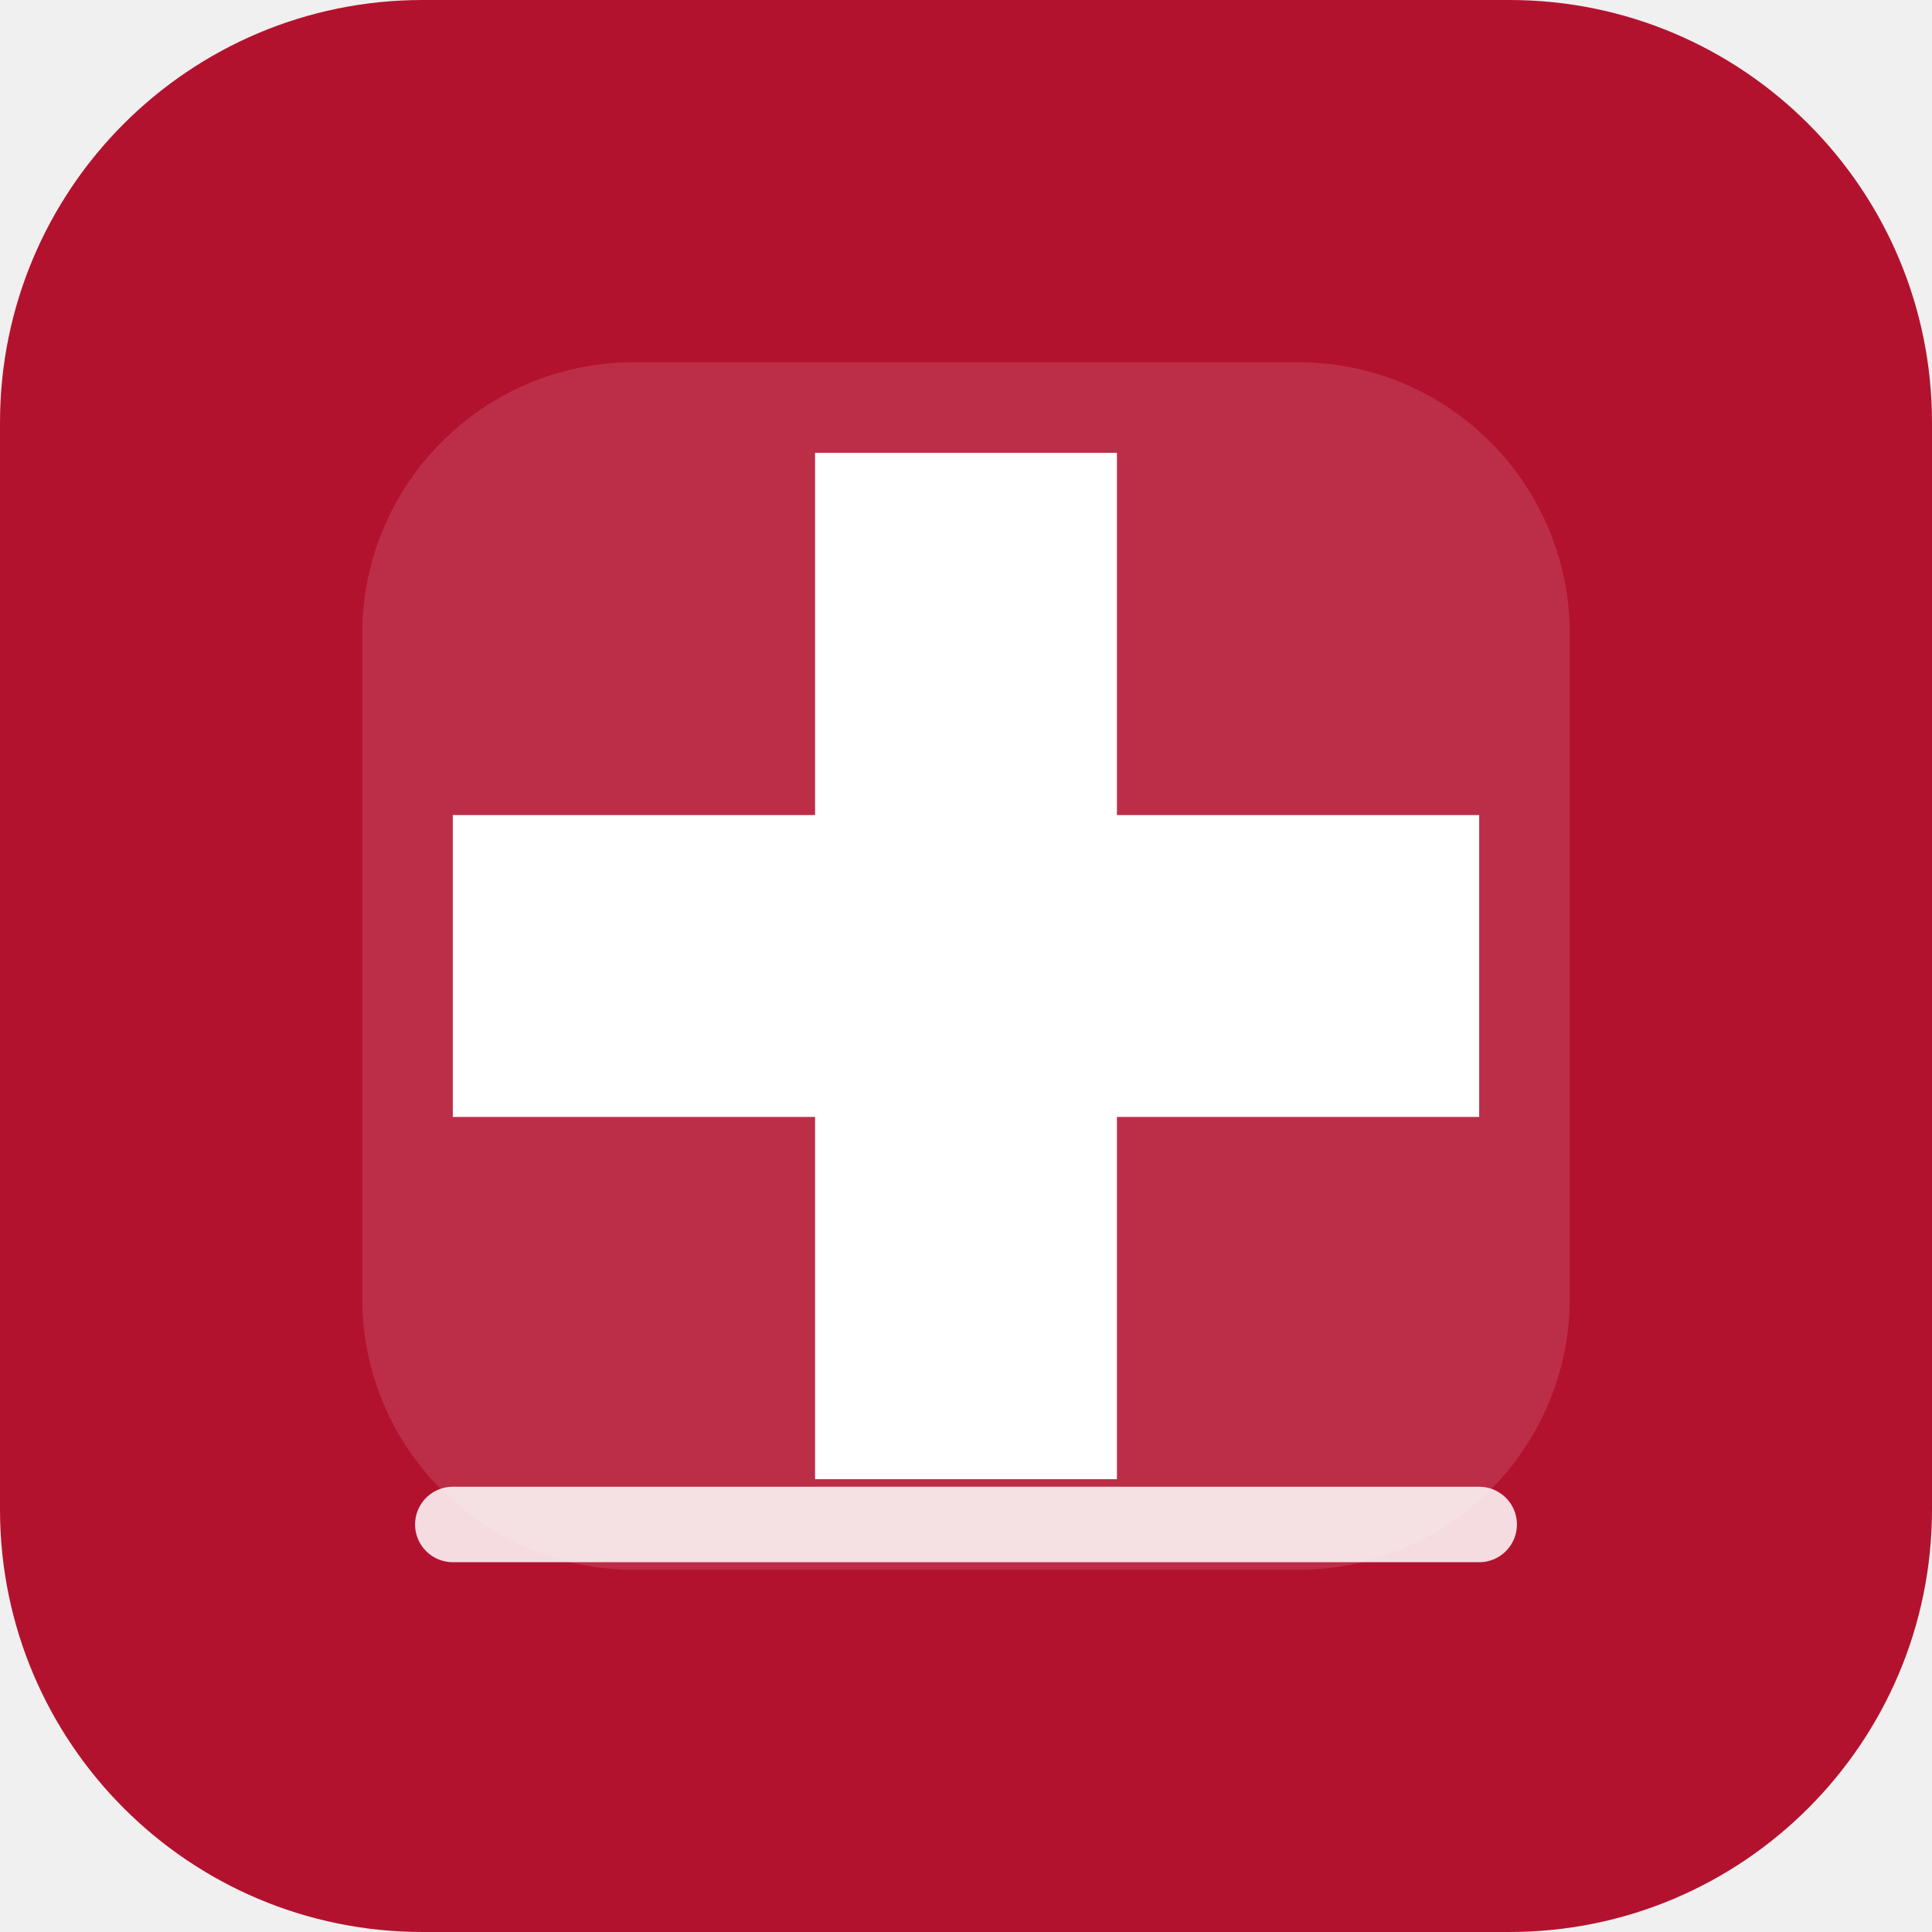
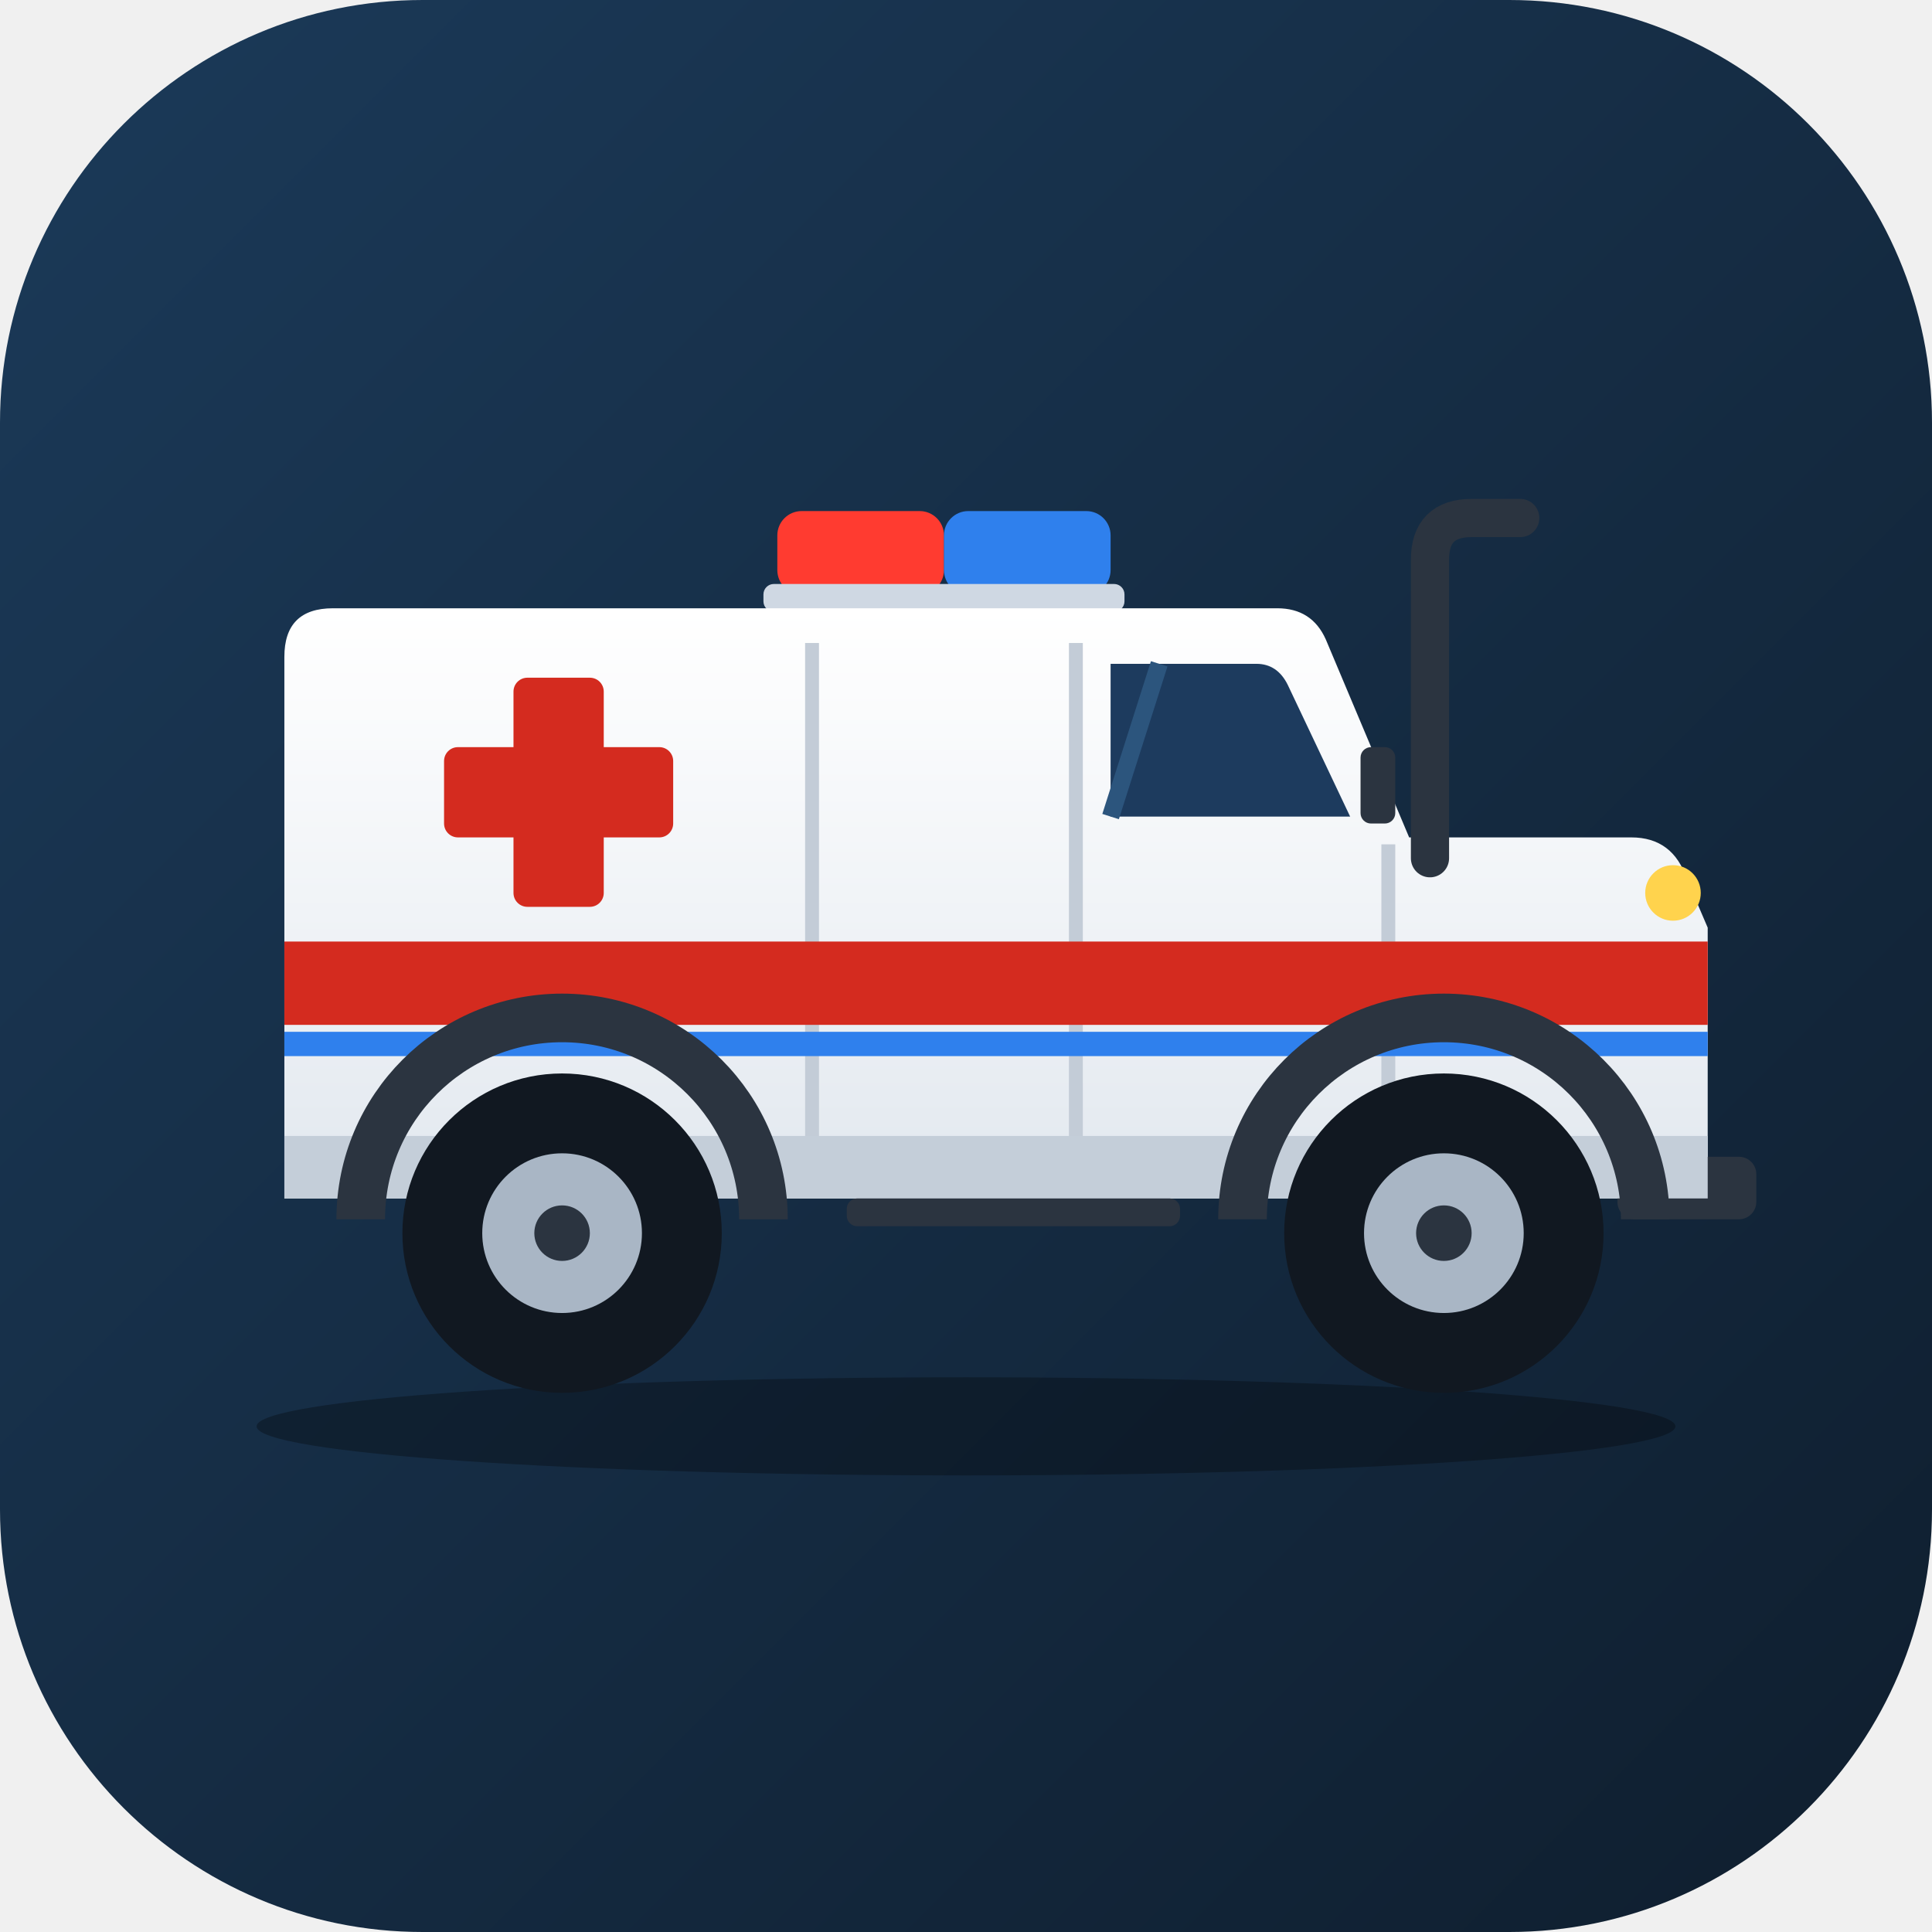
<svg xmlns="http://www.w3.org/2000/svg" viewBox="0 0 512 512">
-   <rect width="512" height="512" rx="112" fill="#b3122e" />
-   <rect x="96" y="96" width="320" height="320" rx="72" fill="#ffffff" opacity=".12" />
-   <path d="M216 120h80v96h96v80h-96v96h-80v-96h-96v-80h96z" fill="#ffffff" />
-   <path d="M120 404h272" stroke="#ffffff" stroke-width="20" stroke-linecap="round" opacity=".85" />
+   <defs>
+     <linearGradient id="fond" x1="0" y1="0" x2="1" y2="1">
+       <stop offset="0" stop-color="#1b3a59" />
+       <stop offset="1" stop-color="#0f1e2e" />
+     </linearGradient>
+     <linearGradient id="caisse" x1="0" y1="0" x2="0" y2="1">
+       <stop offset="0" stop-color="#ffffff" />
+       <stop offset="1" stop-color="#e2e8ef" />
+     </linearGradient>
+   </defs>
+   <rect width="512" height="512" rx="112" fill="url(#fond)" />
+   <ellipse cx="256" cy="378" rx="188" ry="13" fill="#000" opacity=".3" />
+   <g transform="translate(22 14) scale(0.92)">
+     <rect x="200" y="132" width="48" height="24" rx="7" fill="#ff3b30" />
+     <rect x="248" y="132" width="48" height="24" rx="7" fill="#2f80ed" />
+     <rect x="196" y="153" width="104" height="8" rx="3" fill="#cfd8e3" />
+     <path d="M58 330 V174 Q58 160 72 160 H344 Q354 160 358 169 L382 226 H446 Q458 226 462 238 L468 252 V330 Z" fill="url(#caisse)" />
+     <path d="M296 176 H338 Q344 176 347 182 L365 220 H296 Z" fill="#1d3b5e" />
+     <path d="M310 176 L296 220" stroke="#2c557d" stroke-width="5" />
+     <path d="M286 170 V318 M376 228 V318 M210 170 V318" stroke="#c3ccd7" stroke-width="4" fill="none" />
+     <rect x="368" y="200" width="10" height="22" rx="3" fill="#2b3440" />
+     <path d="M388 232 V146 Q388 134 400 134 H414" fill="none" stroke="#2b3440" stroke-width="11" stroke-linecap="round" />
+     <rect x="58" y="256" width="410" height="24" fill="#d42b1f" />
+     <rect x="58" y="282" width="410" height="7" fill="#2f80ed" />
+     <rect x="124" y="180" width="26" height="66" rx="4" fill="#d42b1f" />
+     <rect x="104" y="200" width="66" height="26" rx="4" fill="#d42b1f" />
+     <circle cx="458" cy="242" r="8" fill="#ffd34d" />
+     <rect x="442" y="318" width="40" height="18" rx="5" fill="#2b3440" />
+     <rect x="58" y="312" width="410" height="18" fill="#c4ced9" />
+     <rect x="220" y="330" width="96" height="8" rx="3" fill="#2b3440" />
+     <path d="M80 336 A58 58 0 0 1 196 336" fill="none" stroke="#2b3440" stroke-width="14" />
+     <path d="M334 336 A58 58 0 0 1 450 336" fill="none" stroke="#2b3440" stroke-width="14" />
+     <circle cx="138" cy="340" r="46" fill="#111821" />
+     <circle cx="138" cy="340" r="23" fill="#a9b6c5" />
+     <circle cx="138" cy="340" r="8" fill="#2b3440" />
+     <circle cx="392" cy="340" r="46" fill="#111821" />
+     <circle cx="392" cy="340" r="23" fill="#a9b6c5" />
+     <circle cx="392" cy="340" r="8" fill="#2b3440" />
+   </g>
</svg>
